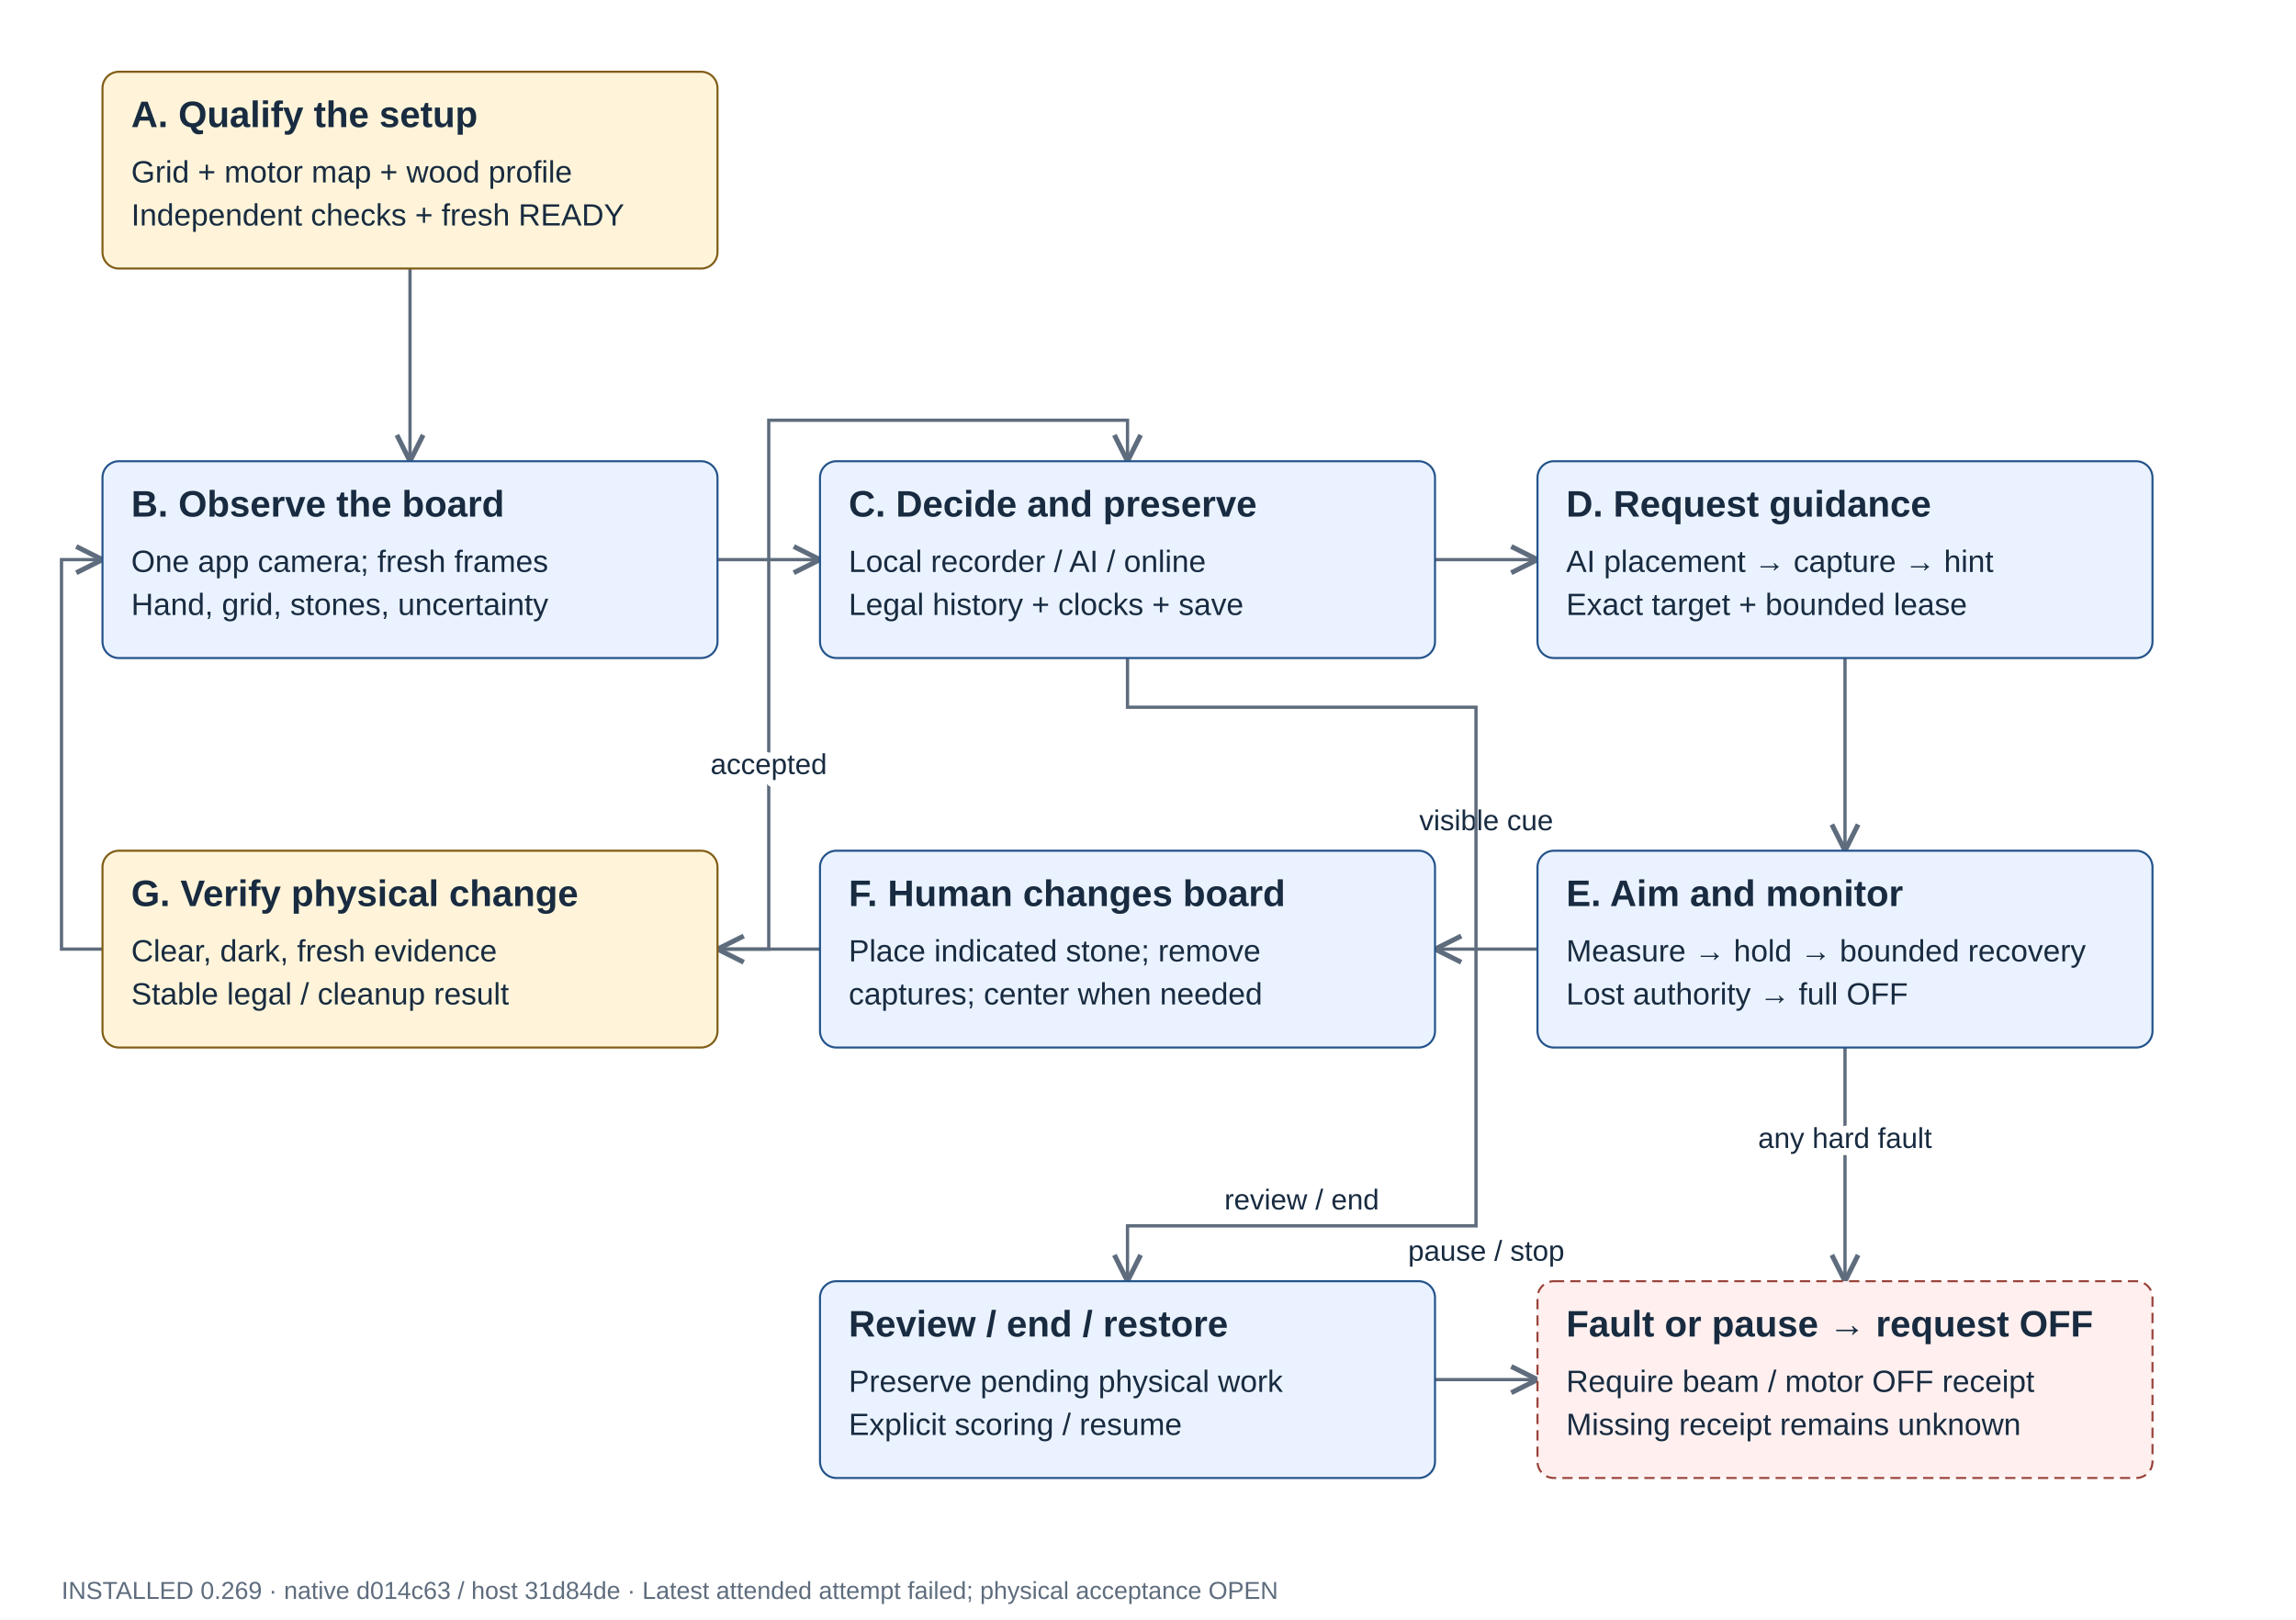
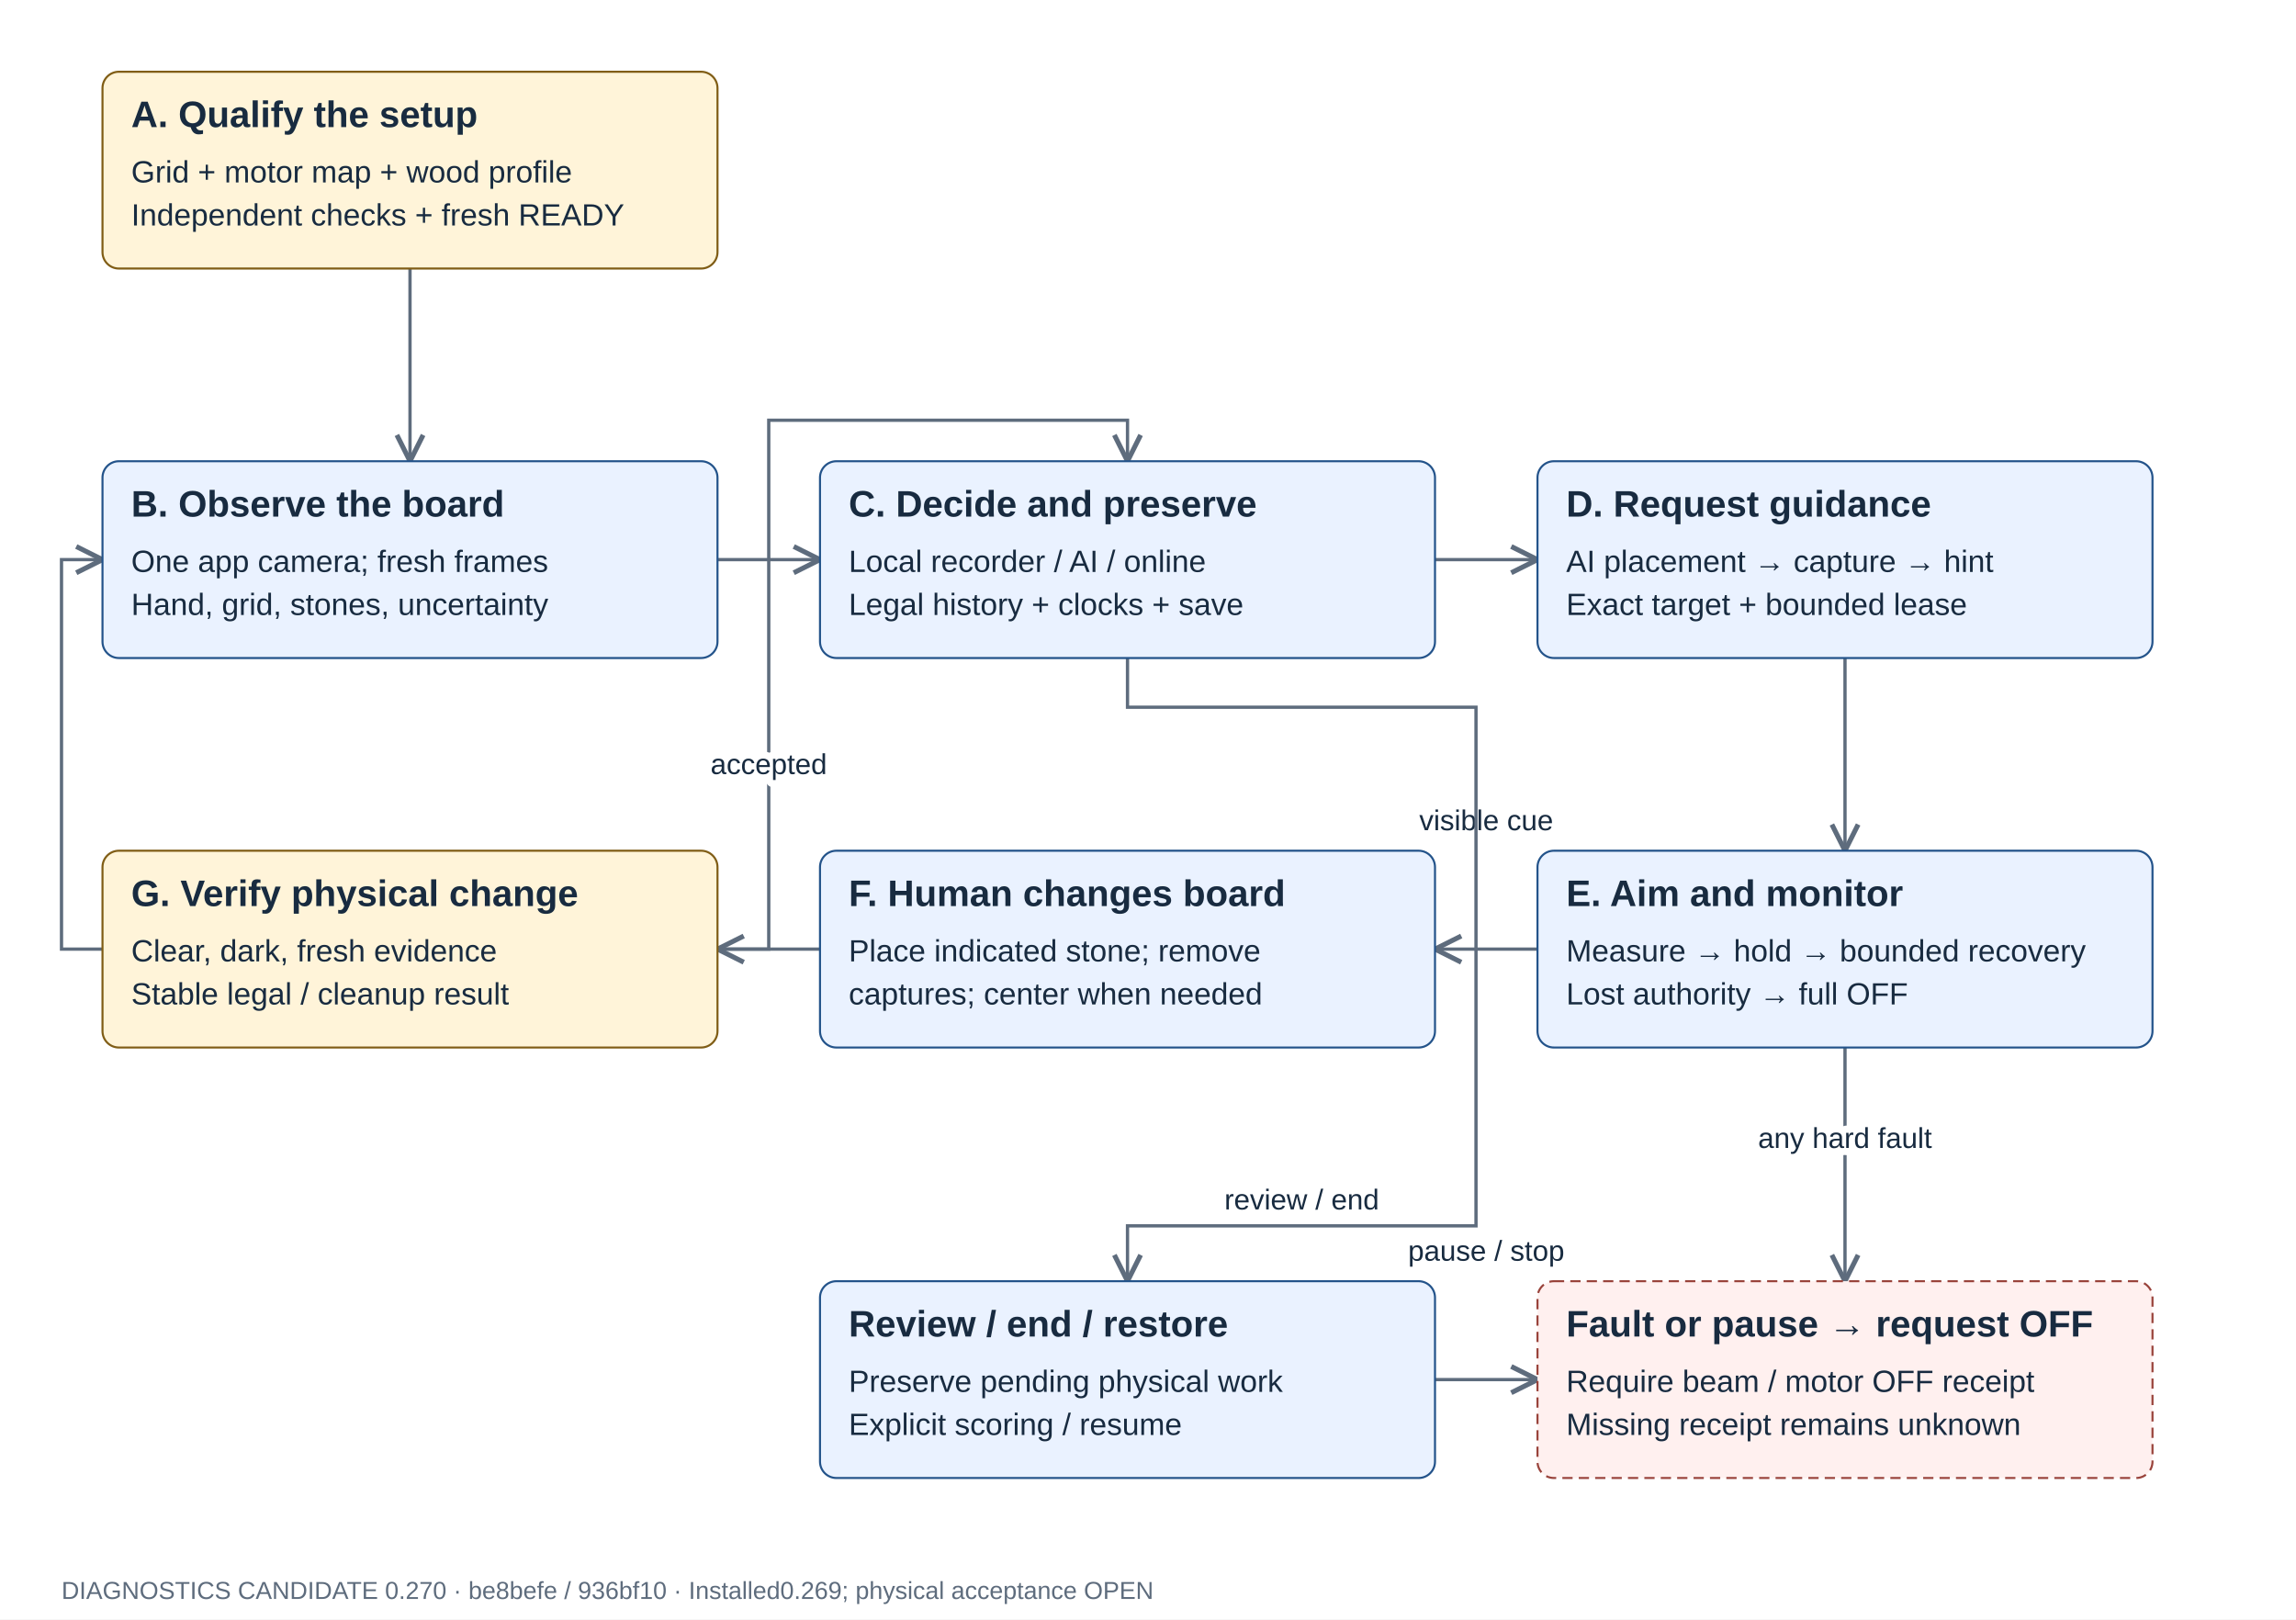
<svg xmlns="http://www.w3.org/2000/svg" viewBox="0 0 1120 790" width="1120" height="790" role="img" aria-labelledby="overview-title overview-desc">
  <defs>
    <marker id="arrow" markerWidth="10" markerHeight="10" refX="9" refY="5" orient="auto-start-reverse">
      <path d="M 1 1 L 9 5 L 1 9" fill="none" stroke="#5e6c7d" stroke-width="1.5" />
    </marker>
  </defs>
  <style>text{font-family:Arial,Helvetica,sans-serif;fill:#182b40}.edge-label{font-size:14px;paint-order:stroke;stroke:#fff;stroke-width:7px;stroke-linejoin:round}.node-title{font-size:18px;font-weight:600}.node-body{font-size:15px}</style>
  <rect width="100%" height="100%" fill="#fff" />
  <polyline points="200.0,131.0 200.0,225.0" fill="none" stroke="#5e6c7d" stroke-width="1.6" marker-end="url(#arrow)" />
  <polyline points="350.0,273.0 400.0,273.0" fill="none" stroke="#5e6c7d" stroke-width="1.6" marker-end="url(#arrow)" />
  <polyline points="700.0,273.0 750.0,273.0" fill="none" stroke="#5e6c7d" stroke-width="1.6" marker-end="url(#arrow)" />
  <polyline points="900.0,321.0 900.0,415.0" fill="none" stroke="#5e6c7d" stroke-width="1.6" marker-end="url(#arrow)" />
  <polyline points="750.0,463.0 700.0,463.0" fill="none" stroke="#5e6c7d" stroke-width="1.6" marker-end="url(#arrow)" />
  <text class="edge-label" x="725.0" y="405.0" text-anchor="middle">visible cue</text>
  <polyline points="400.0,463.0 350.0,463.0" fill="none" stroke="#5e6c7d" stroke-width="1.6" marker-end="url(#arrow)" />
  <polyline points="50.0,463.0 30,463 30,273 50.0,273.0" fill="none" stroke="#5e6c7d" stroke-width="1.6" marker-end="url(#arrow)" />
  <polyline points="350.0,463.0 375,463 375,205 550,205 550.0,225.0" fill="none" stroke="#5e6c7d" stroke-width="1.6" marker-end="url(#arrow)" />
  <text class="edge-label" x="375.0" y="377.6" text-anchor="middle">accepted</text>
  <polyline points="550.0,321.0 550,345 720,345 720,598 550,598 550.0,625.0" fill="none" stroke="#5e6c7d" stroke-width="1.6" marker-end="url(#arrow)" />
  <text class="edge-label" x="635.0" y="590.0" text-anchor="middle">review / end</text>
  <polyline points="900.0,511.0 900.0,625.0" fill="none" stroke="#5e6c7d" stroke-width="1.6" marker-end="url(#arrow)" />
  <text class="edge-label" x="900.0" y="560.0" text-anchor="middle">any hard fault</text>
  <polyline points="700.0,673.0 750.0,673.0" fill="none" stroke="#5e6c7d" stroke-width="1.6" marker-end="url(#arrow)" />
  <text class="edge-label" x="725.0" y="615.0" text-anchor="middle">pause / stop</text>
  <g data-node="setup">
    <rect x="50" y="35" width="300" height="96" rx="8" fill="#fff4d9" stroke="#805d16" />
    <text class="node-title" x="64" y="62">A. Qualify the setup</text>
    <text class="node-body" x="64" y="89">Grid + motor map + wood profile</text>
    <text class="node-body" x="64" y="110">Independent checks + fresh READY</text>
  </g>
  <g data-node="camera">
    <rect x="50" y="225" width="300" height="96" rx="8" fill="#eaf2ff" stroke="#23538a" />
    <text class="node-title" x="64" y="252">B. Observe the board</text>
    <text class="node-body" x="64" y="279">One app camera; fresh frames</text>
    <text class="node-body" x="64" y="300">Hand, grid, stones, uncertainty</text>
  </g>
  <g data-node="game">
    <rect x="400" y="225" width="300" height="96" rx="8" fill="#eaf2ff" stroke="#23538a" />
    <text class="node-title" x="414" y="252">C. Decide and preserve</text>
    <text class="node-body" x="414" y="279">Local recorder / AI / online</text>
    <text class="node-body" x="414" y="300">Legal history + clocks + save</text>
  </g>
  <g data-node="guide">
    <rect x="750" y="225" width="300" height="96" rx="8" fill="#eaf2ff" stroke="#23538a" />
    <text class="node-title" x="764" y="252">D. Request guidance</text>
    <text class="node-body" x="764" y="279">AI placement → capture → hint</text>
    <text class="node-body" x="764" y="300">Exact target + bounded lease</text>
  </g>
  <g data-node="host">
    <rect x="750" y="415" width="300" height="96" rx="8" fill="#eaf2ff" stroke="#23538a" />
    <text class="node-title" x="764" y="442">E. Aim and monitor</text>
    <text class="node-body" x="764" y="469">Measure → hold → bounded recovery</text>
    <text class="node-body" x="764" y="490">Lost authority → full OFF</text>
  </g>
  <g data-node="human">
    <rect x="400" y="415" width="300" height="96" rx="8" fill="#eaf2ff" stroke="#23538a" />
    <text class="node-title" x="414" y="442">F. Human changes board</text>
    <text class="node-body" x="414" y="469">Place indicated stone; remove</text>
    <text class="node-body" x="414" y="490">captures; center when needed</text>
  </g>
  <g data-node="confirm">
    <rect x="50" y="415" width="300" height="96" rx="8" fill="#fff4d9" stroke="#805d16" />
    <text class="node-title" x="64" y="442">G. Verify physical change</text>
    <text class="node-body" x="64" y="469">Clear, dark, fresh evidence</text>
    <text class="node-body" x="64" y="490">Stable legal / cleanup result</text>
  </g>
  <g data-node="save">
    <rect x="400" y="625" width="300" height="96" rx="8" fill="#eaf2ff" stroke="#23538a" />
    <text class="node-title" x="414" y="652">Review / end / restore</text>
    <text class="node-body" x="414" y="679">Preserve pending physical work</text>
    <text class="node-body" x="414" y="700">Explicit scoring / resume</text>
  </g>
  <g data-node="fault">
    <rect x="750" y="625" width="300" height="96" rx="8" fill="#fff0ef" stroke="#99433b" stroke-dasharray="5 3" />
    <text class="node-title" x="764" y="652">Fault or pause → request OFF</text>
    <text class="node-body" x="764" y="679">Require beam / motor OFF receipt</text>
    <text class="node-body" x="764" y="700">Missing receipt remains unknown</text>
  </g>
-   <text x="30" y="780" style="font-size:12px;fill:#5e6c7d">INSTALLED 0.269 · native d014c63 / host 31d84de · Latest attended attempt failed; physical acceptance OPEN</text>
+   <text x="30" y="780" style="font-size:12px;fill:#5e6c7d">DIAGNOSTICS CANDIDATE 0.270 · be8befe / 936bf10 · Installed0.269; physical acceptance OPEN</text>
</svg>
